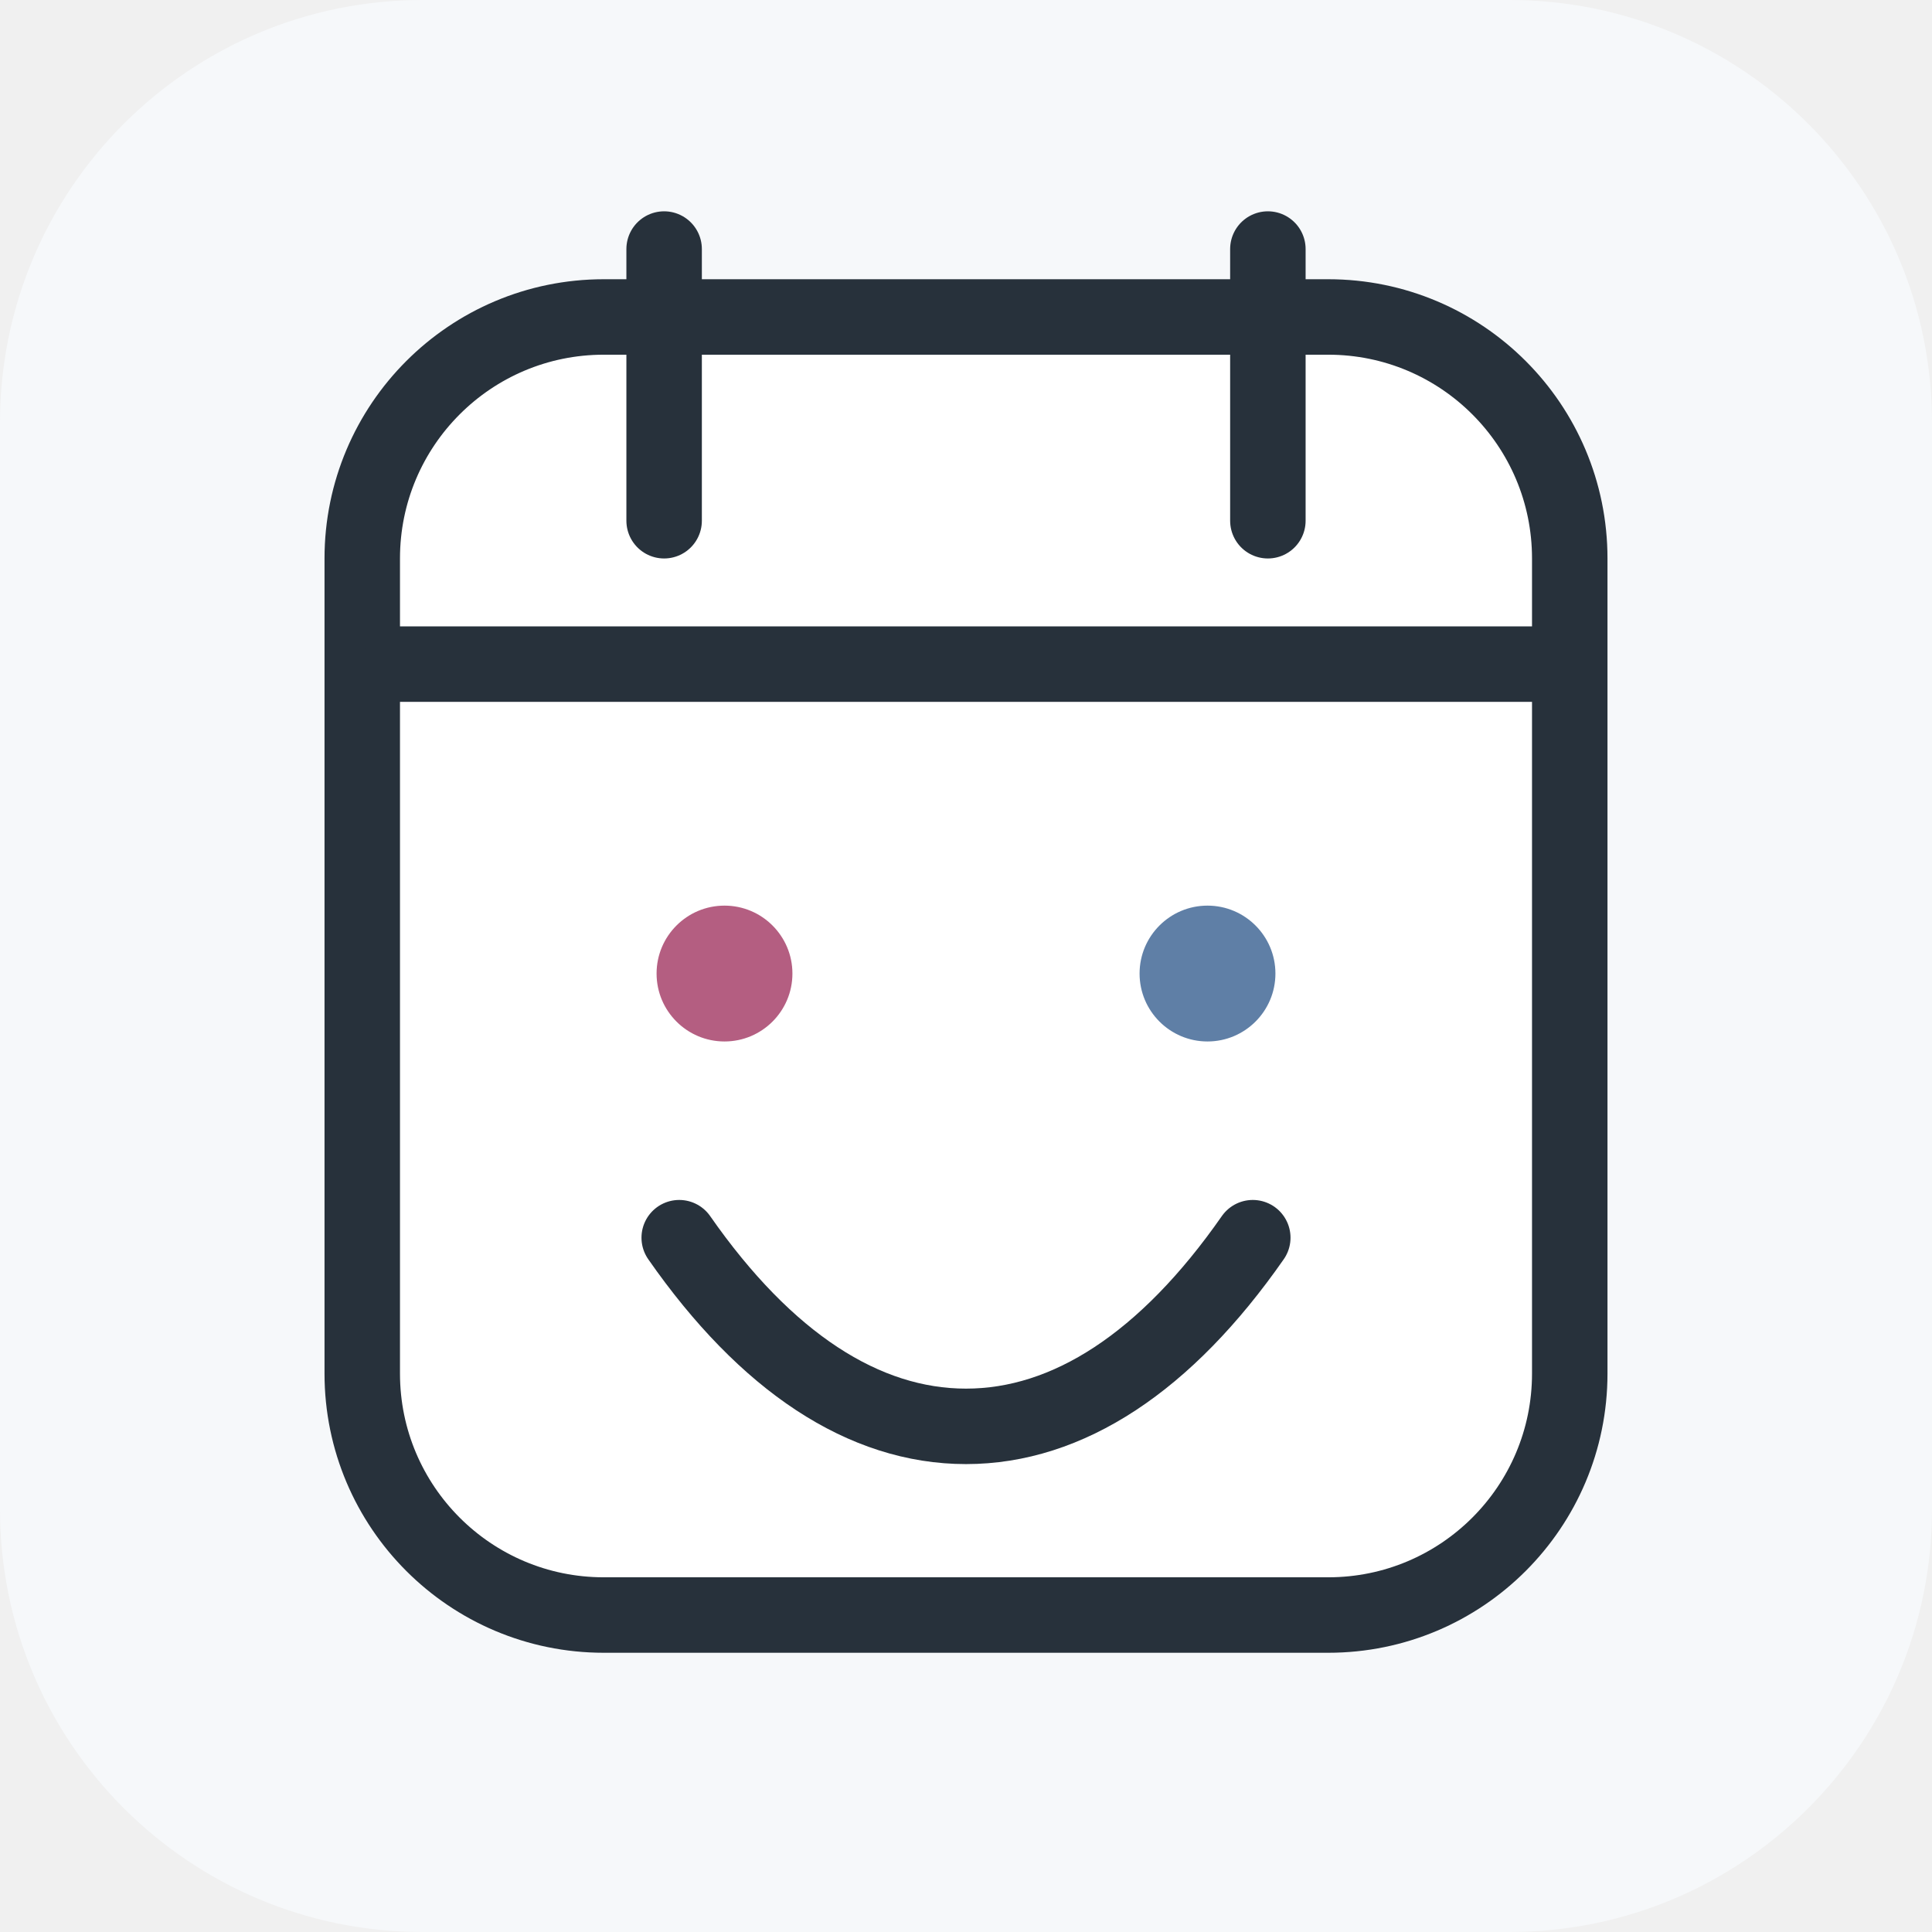
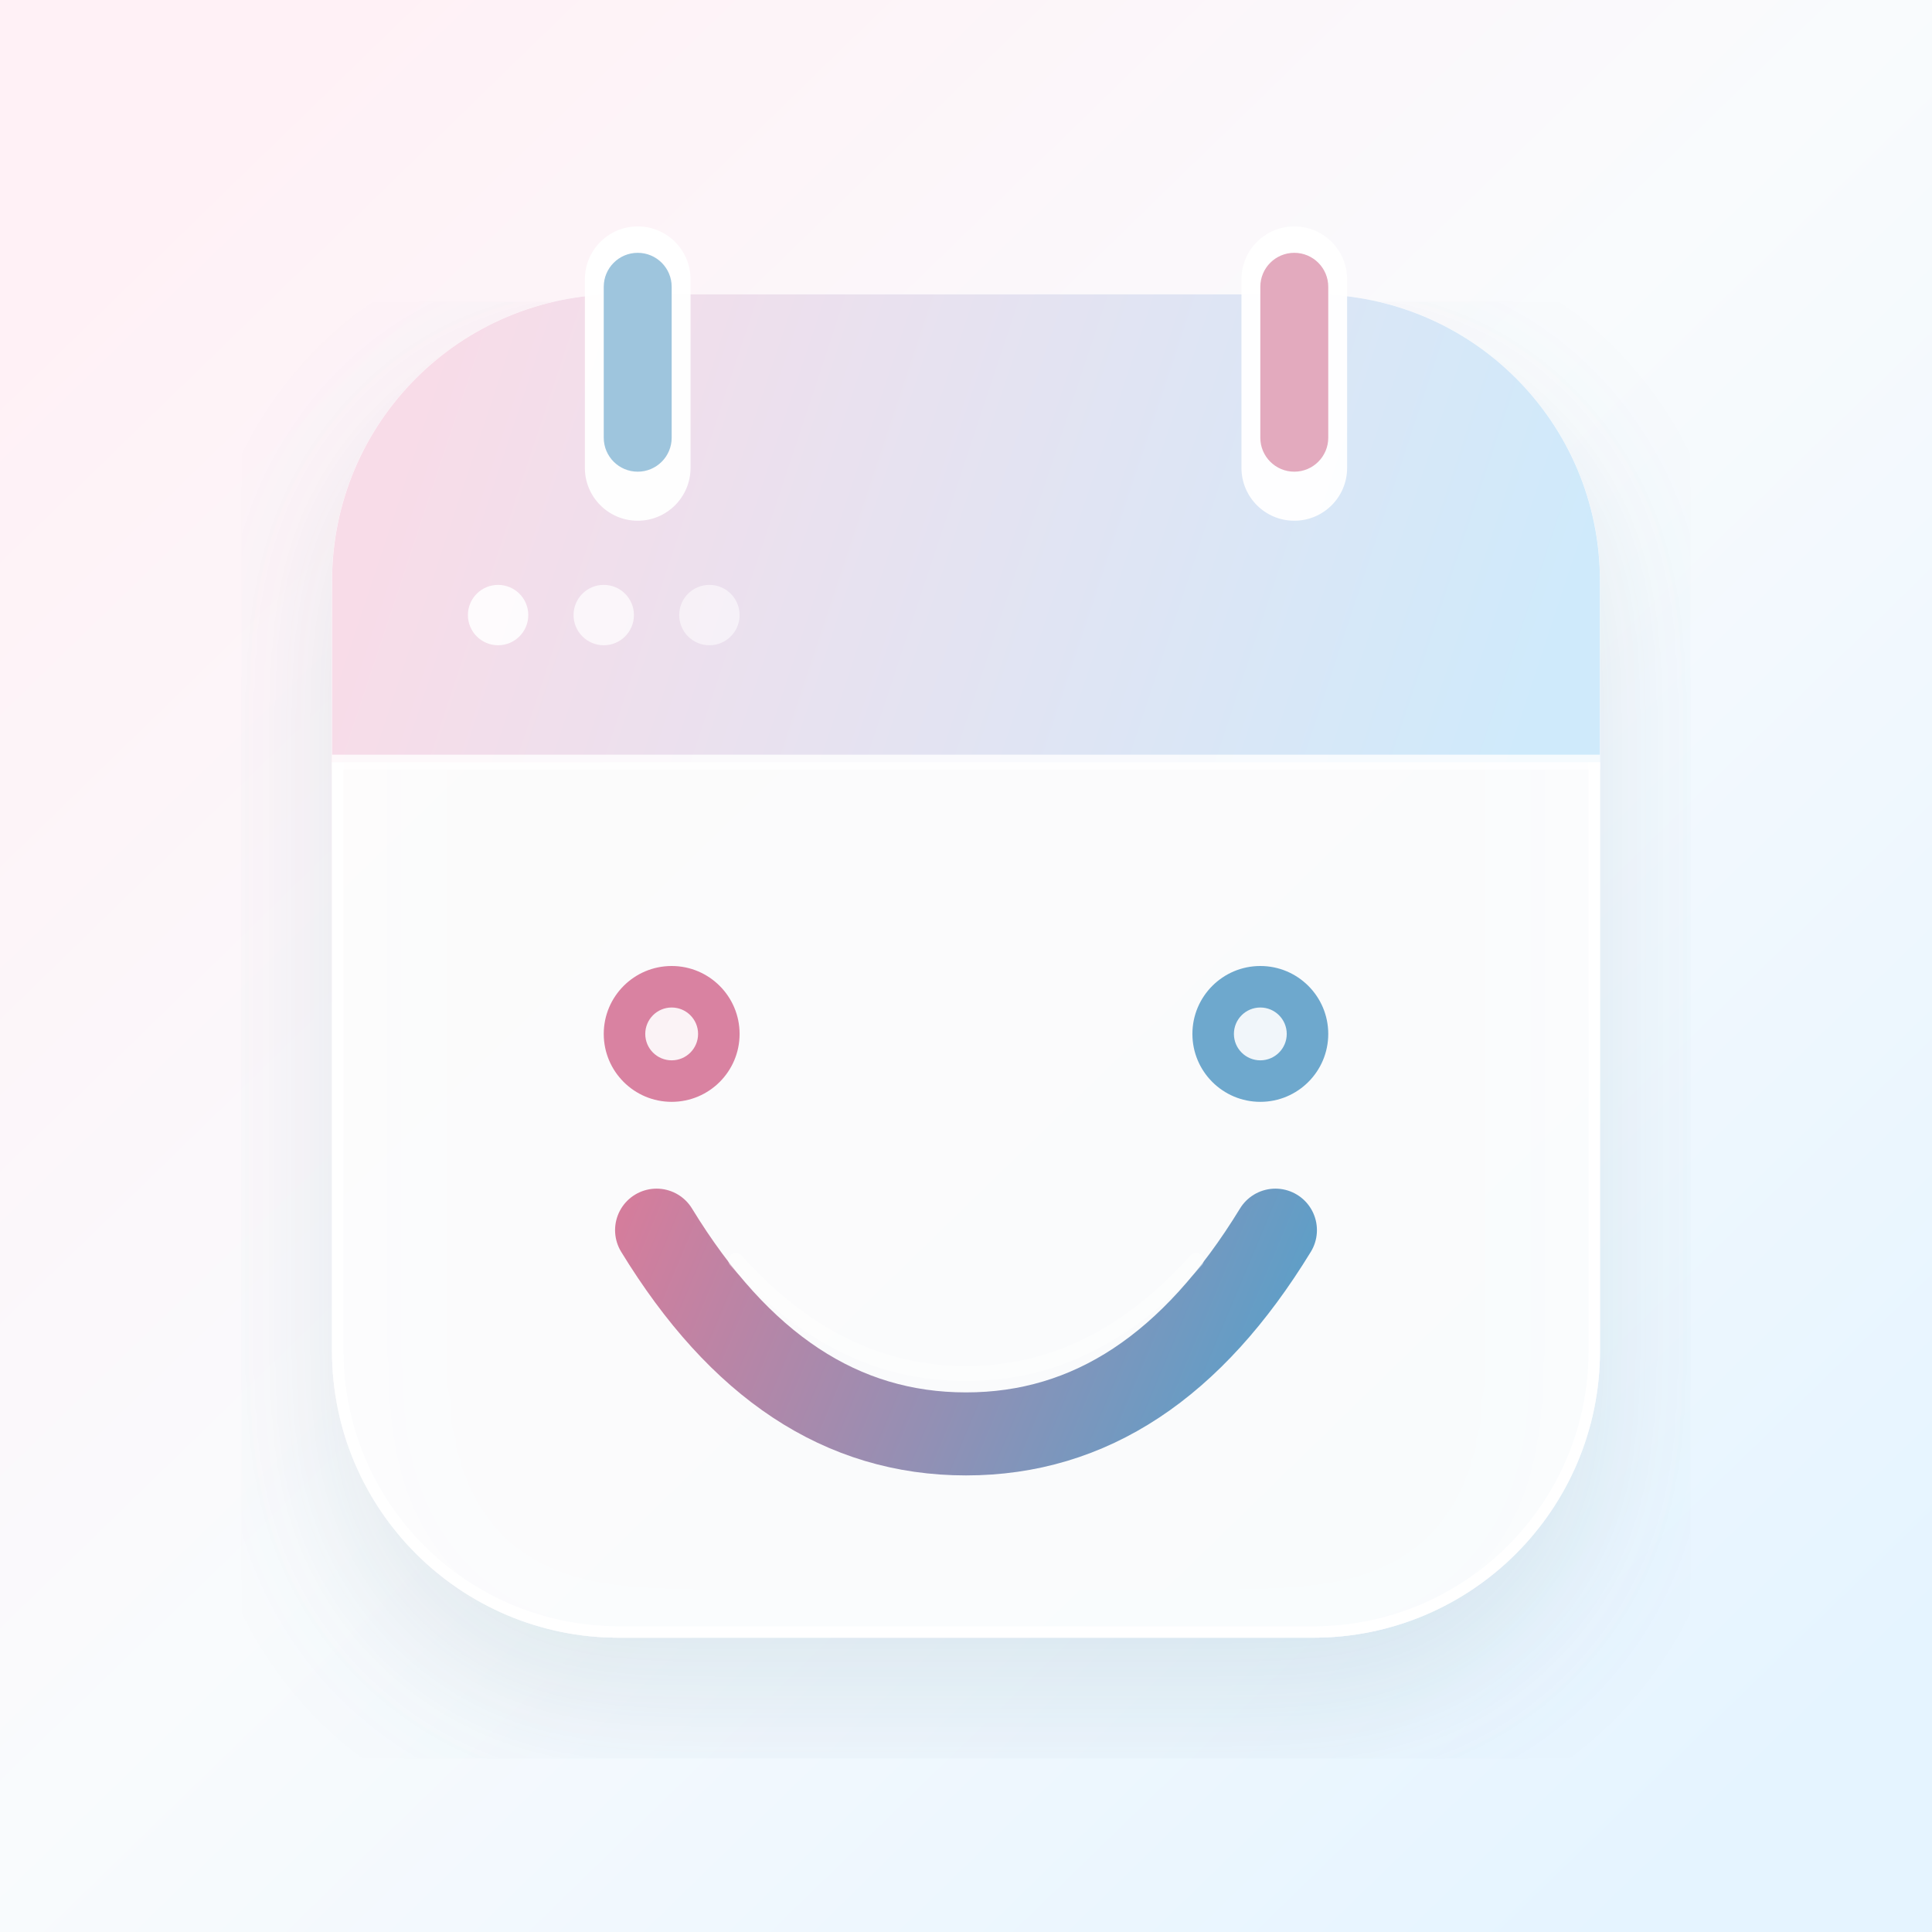
<svg xmlns="http://www.w3.org/2000/svg" viewBox="0 0 512 512">
-   <rect width="512" height="512" rx="112" fill="#f6f8fa" />
-   <rect x="96" y="84" width="320" height="344" rx="64" fill="#ffffff" stroke="#27313b" stroke-width="20" />
-   <path d="M176 66v72M336 66v72M106 176h300" fill="none" stroke="#27313b" stroke-width="20" stroke-linecap="round" />
-   <circle cx="192" cy="258" r="18" fill="#b45e81" />
-   <circle cx="320" cy="258" r="18" fill="#5f7fa6" />
-   <path d="M180 328c23 33 49 50 76 50s53-17 76-50" fill="none" stroke="#27313b" stroke-width="20" stroke-linecap="round" />
+   <defs>
+     <linearGradient id="background" x1="48" y1="42" x2="468" y2="474" gradientUnits="userSpaceOnUse">
+       <stop stop-color="#fff1f6" />
+       <stop offset=".48" stop-color="#f9fbfd" />
+       <stop offset="1" stop-color="#e5f4ff" />
+     </linearGradient>
+     <linearGradient id="header" x1="110" y1="108" x2="402" y2="205" gradientUnits="userSpaceOnUse">
+       <stop stop-color="#f8dce8" />
+       <stop offset="1" stop-color="#cfeafb" />
+     </linearGradient>
+     <linearGradient id="smile" x1="176" y1="297" x2="338" y2="365" gradientUnits="userSpaceOnUse">
+       <stop stop-color="#d47d9c" />
+       <stop offset="1" stop-color="#5d9fc8" />
+     </linearGradient>
+     <filter id="shadow" x="64" y="62" width="384" height="404" filterUnits="userSpaceOnUse">
+       <feDropShadow dx="0" dy="18" stdDeviation="18" flood-color="#668ca6" flood-opacity=".18" />
+     </filter>
+   </defs>
+   <rect width="512" height="512" fill="url(#background)" />
+   <g filter="url(#shadow)">
+     <rect x="88" y="78" width="336" height="356" rx="76" fill="#fff" fill-opacity=".82" />
+     <rect x="89.5" y="79.5" width="333" height="353" rx="74.5" fill="none" stroke="#fff" stroke-width="3" />
+   </g>
+   <path d="M88 154c0-42 34-76 76-76h184c42 0 76 34 76 76v48H88v-48Z" fill="url(#header)" />
+   <path d="M88 202h336" stroke="#fff" stroke-opacity=".82" stroke-width="4" />
+   <rect x="155" y="60" width="28" height="78" rx="14" fill="#fff" fill-opacity=".96" />
+   <rect x="329" y="60" width="28" height="78" rx="14" fill="#fff" fill-opacity=".96" />
+   <rect x="160" y="67" width="18" height="58" rx="9" fill="#79afd0" fill-opacity=".72" />
+   <rect x="334" y="67" width="18" height="58" rx="9" fill="#d889a6" fill-opacity=".72" />
+   <circle cx="178" cy="274" r="18" fill="#d982a1" />
+   <circle cx="334" cy="274" r="18" fill="#6ea8cd" />
+   <circle cx="178" cy="274" r="7" fill="#fff" fill-opacity=".9" />
+   <circle cx="334" cy="274" r="7" fill="#fff" fill-opacity=".9" />
+   <path d="M174 326c22 36 49 54 82 54s60-18 82-54" fill="none" stroke="url(#smile)" stroke-width="22" stroke-linecap="round" />
+   <path d="M195 334c18 20 38 30 61 30s43-10 61-30" fill="none" stroke="#fff" stroke-opacity=".42" stroke-width="4" stroke-linecap="round" />
+   <circle cx="132" cy="163" r="8" fill="#fff" fill-opacity=".88" />
+   <circle cx="160" cy="163" r="8" fill="#fff" fill-opacity=".72" />
+   <circle cx="188" cy="163" r="8" fill="#fff" fill-opacity=".56" />
</svg>
